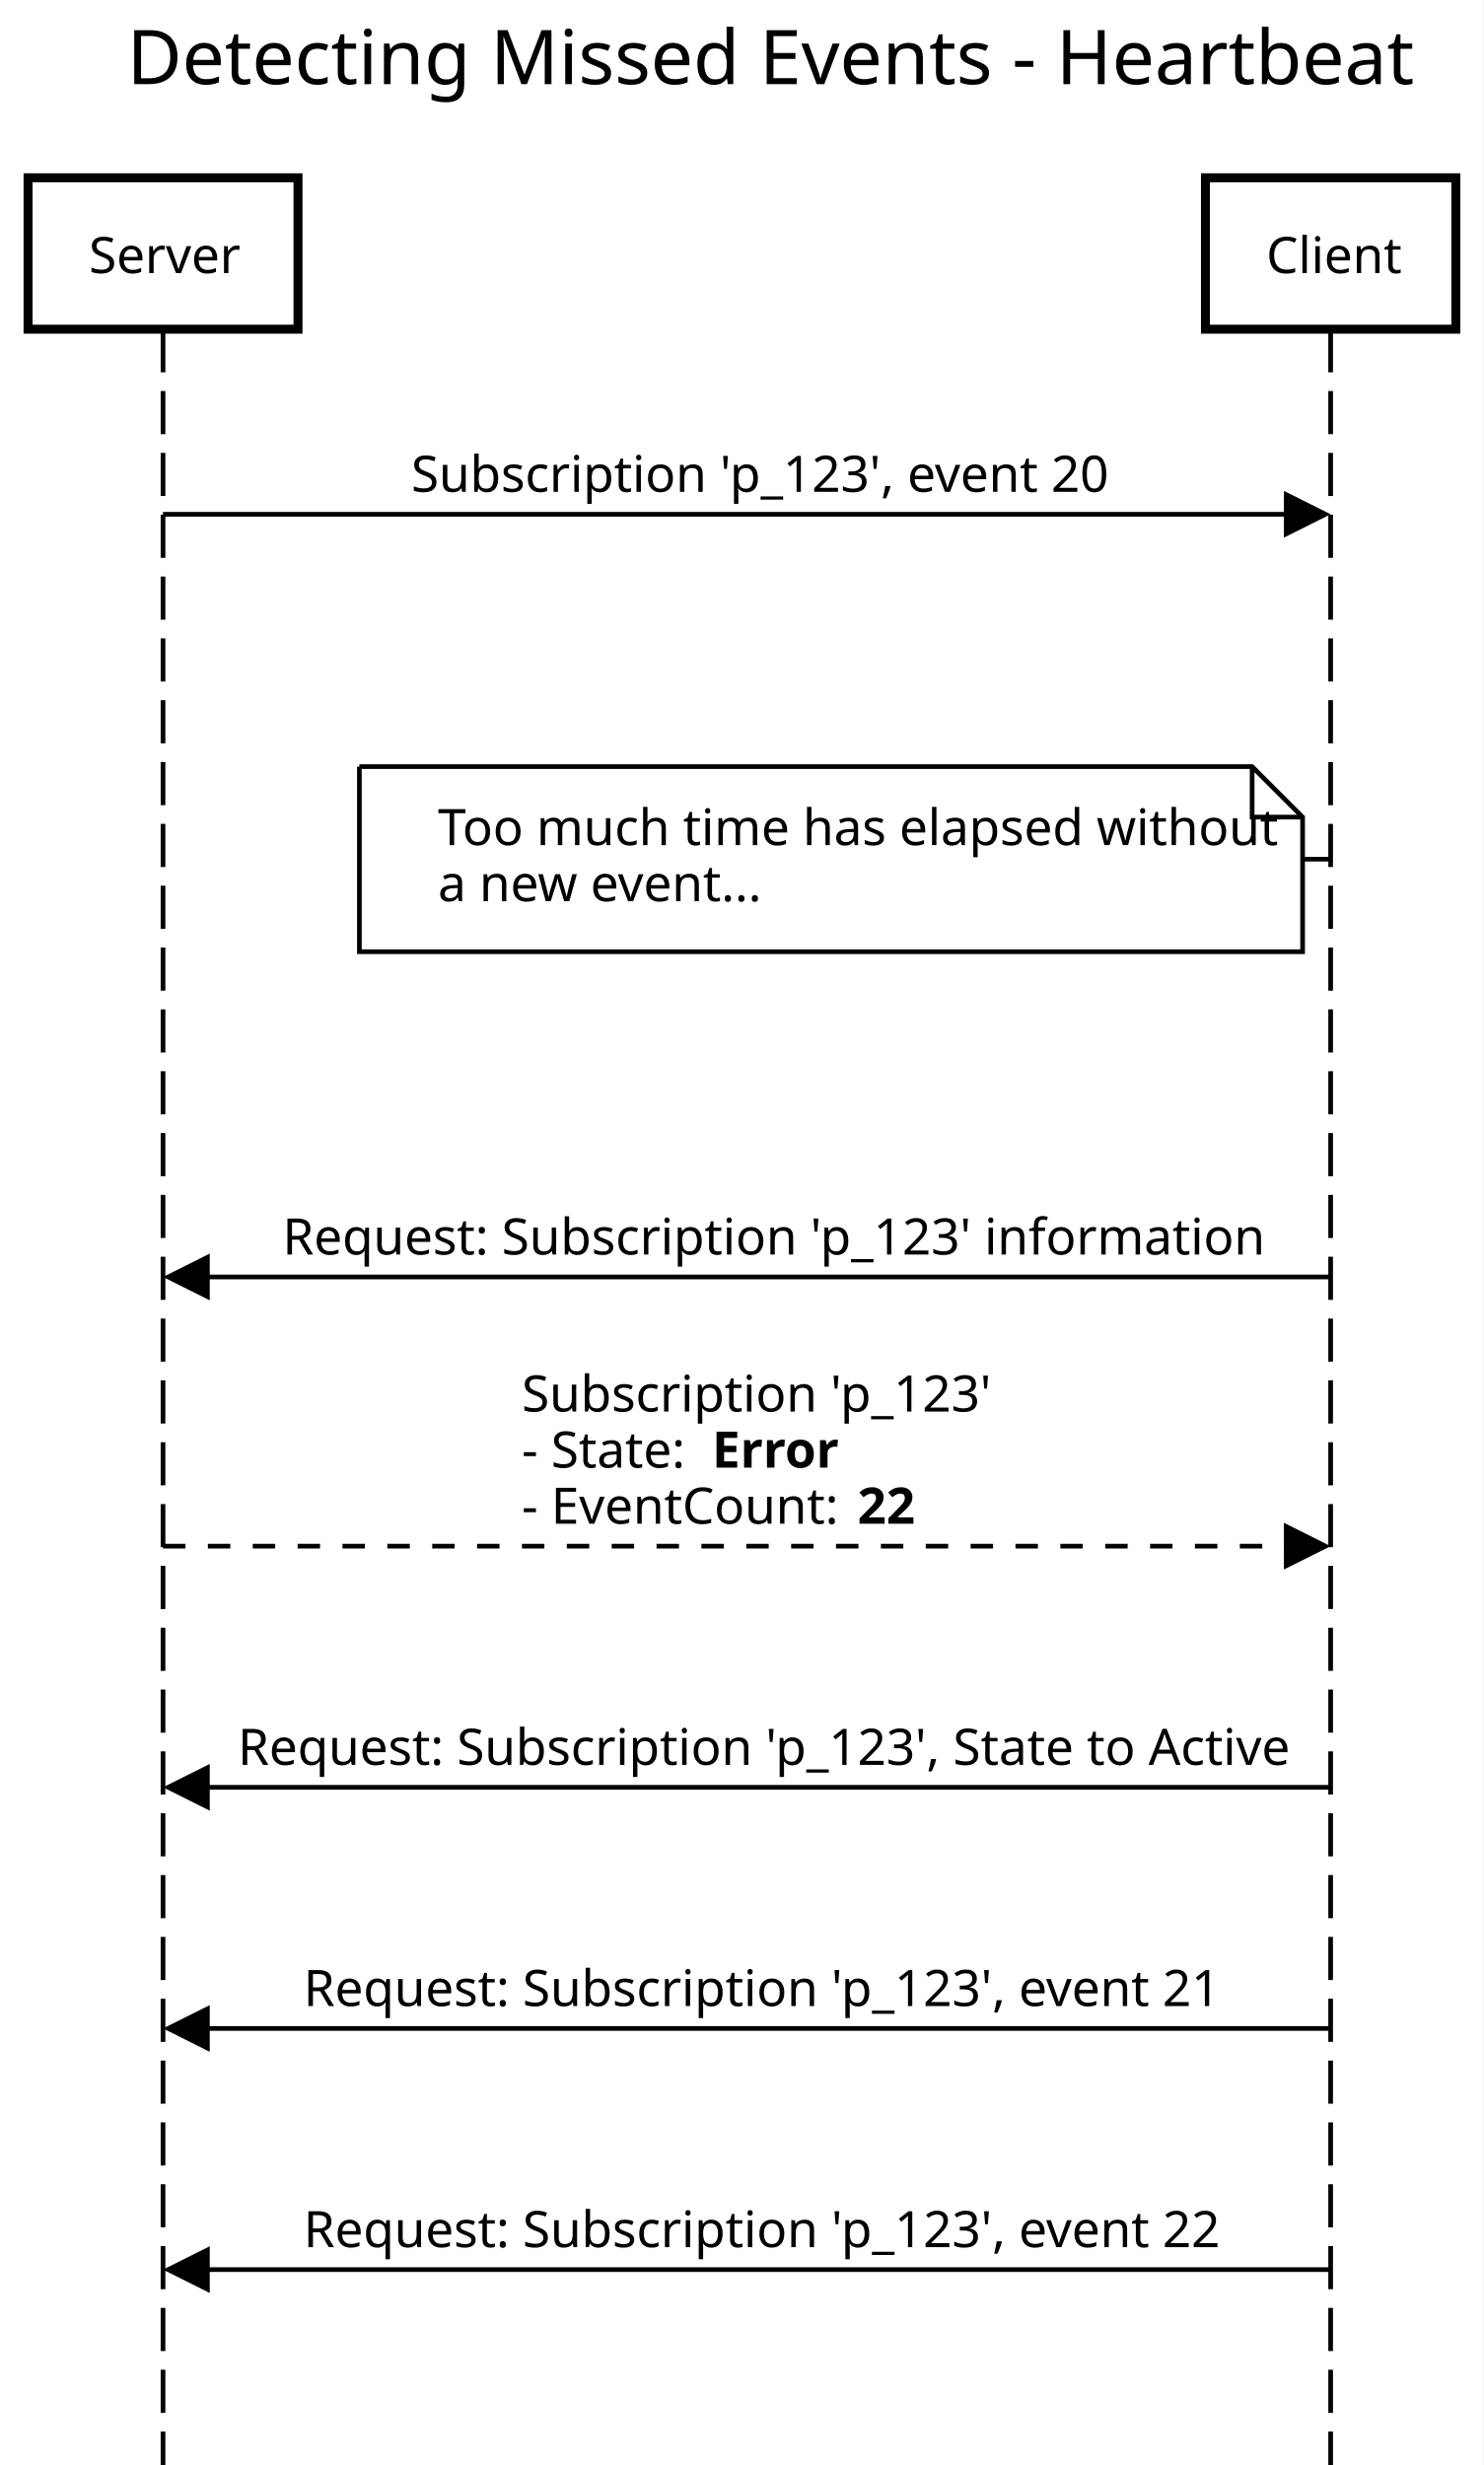
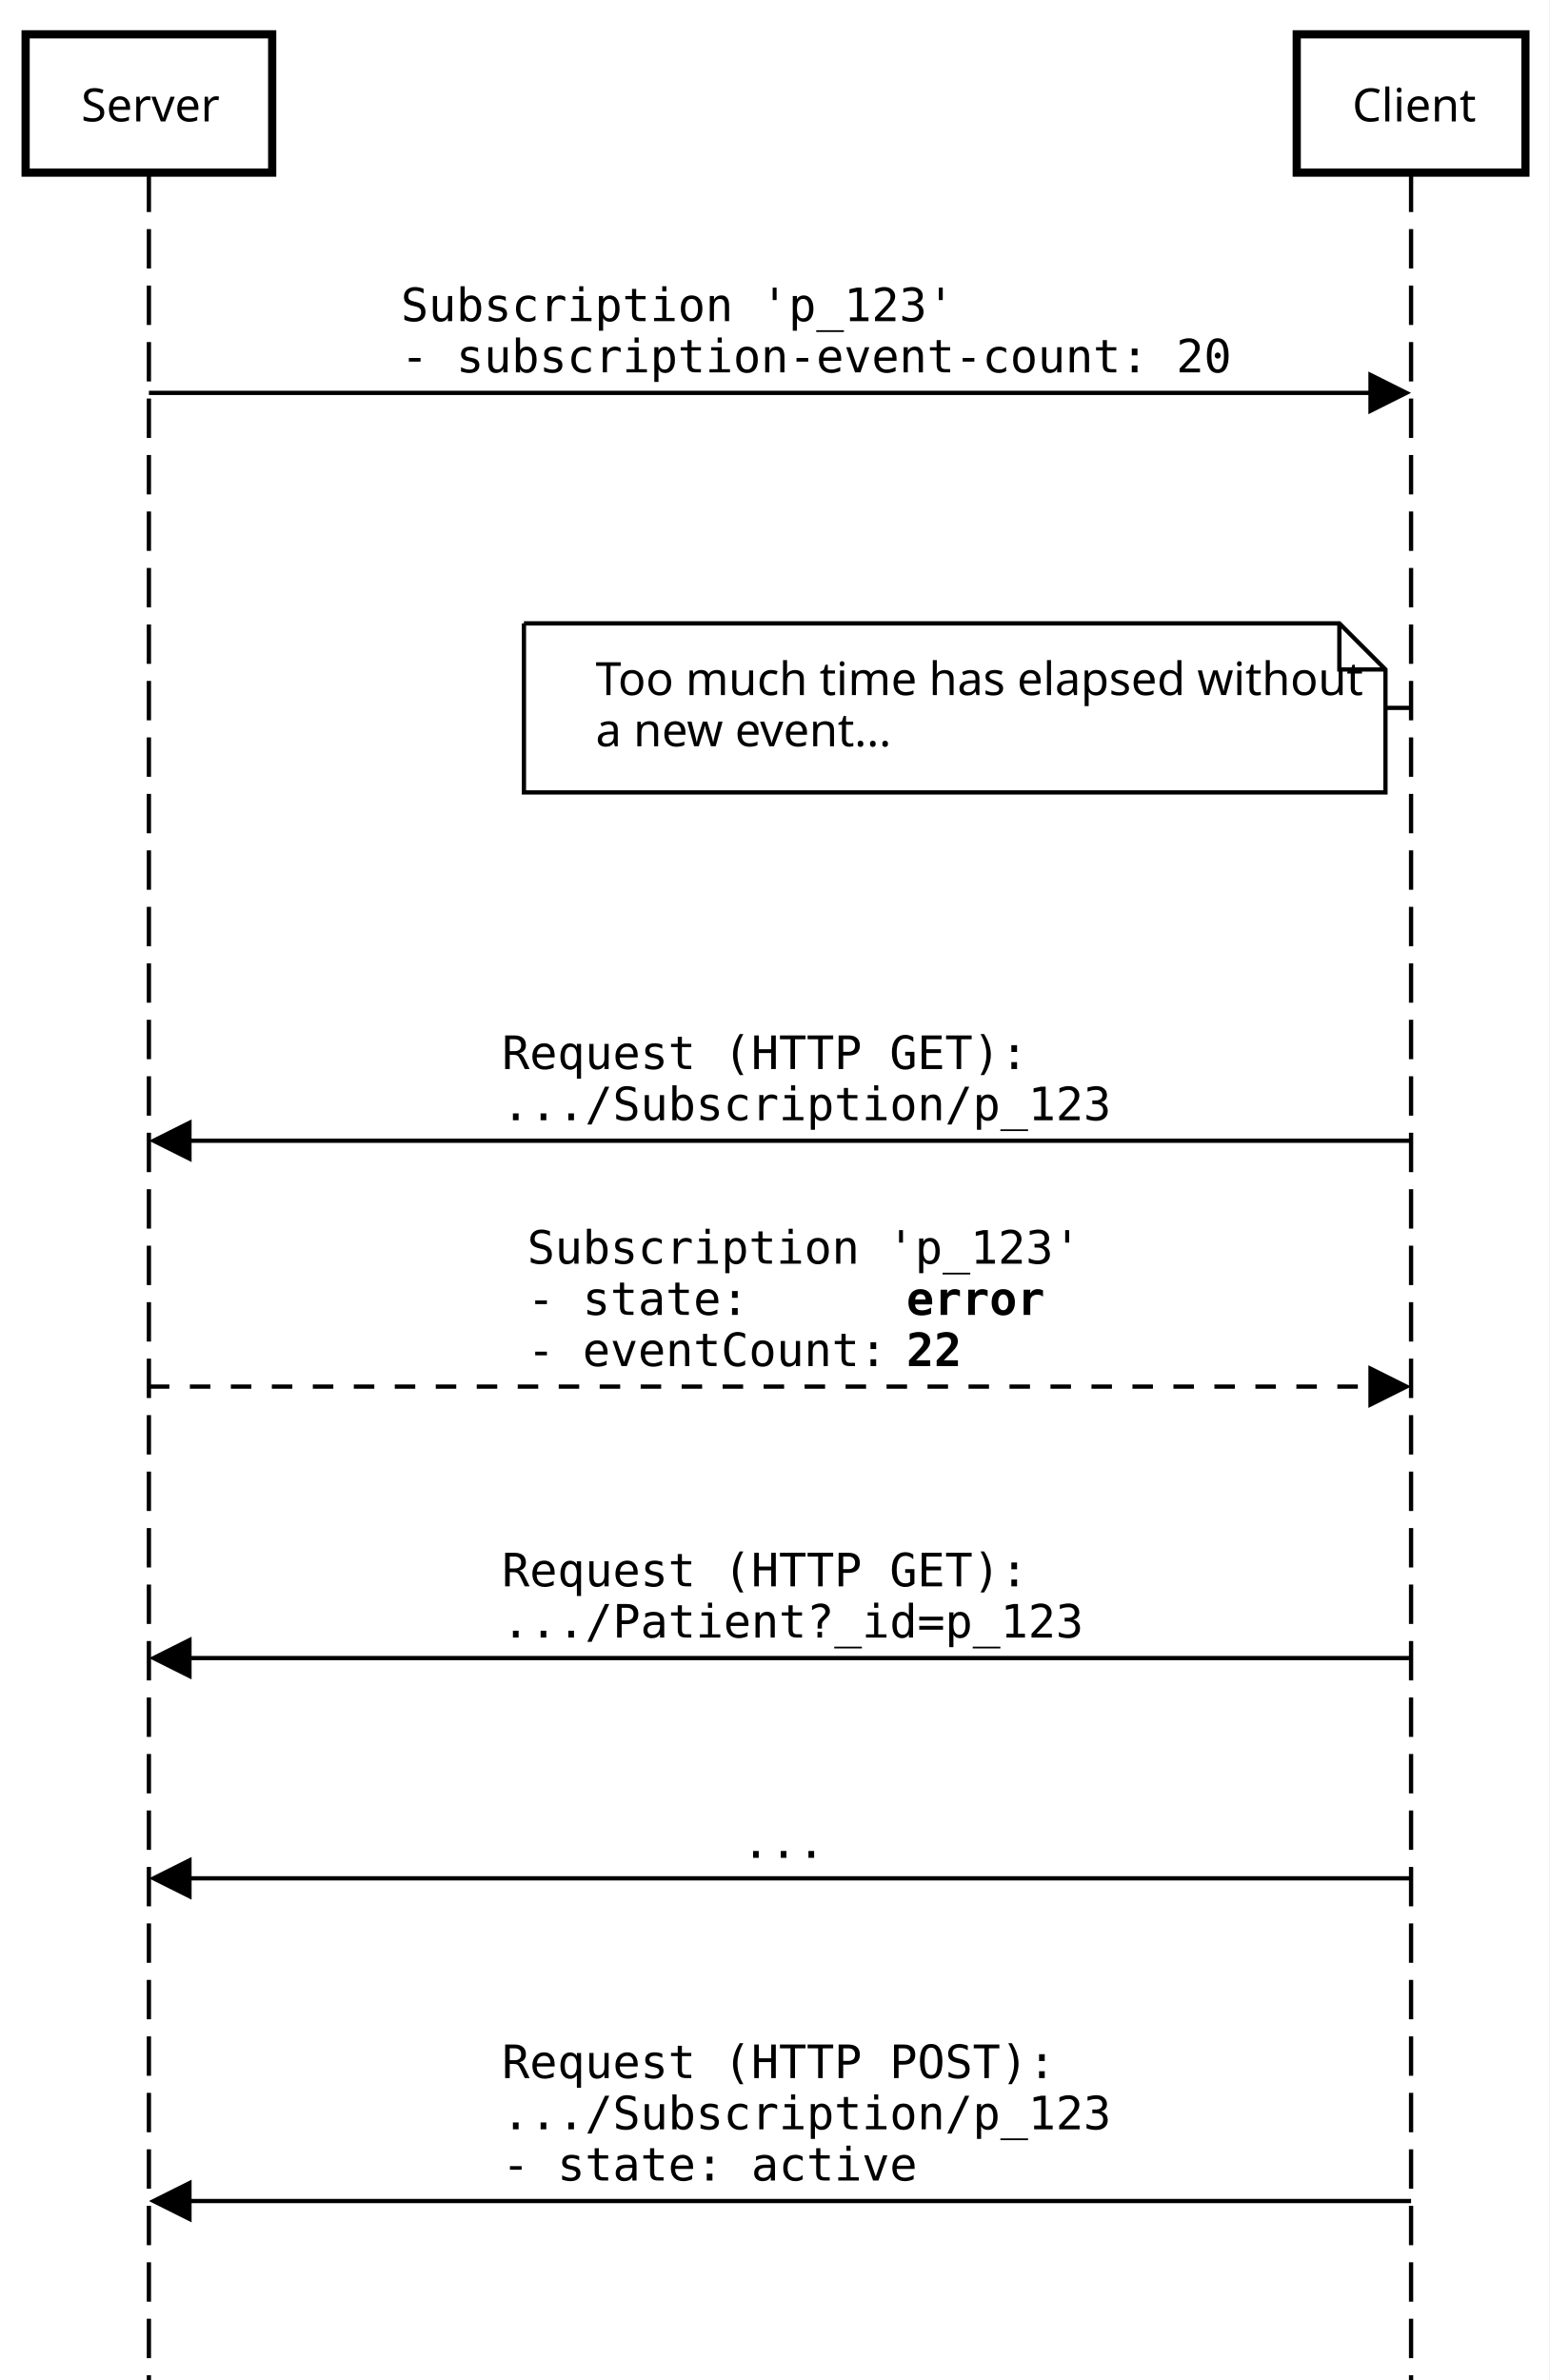
- <svg xmlns="http://www.w3.org/2000/svg" version="1.1" width="432" height="718">
+ <svg xmlns="http://www.w3.org/2000/svg" version="1.1" width="494" height="759">
  <defs />
  <g>
    <g />
    <g />
    <g />
    <g />
    <g />
    <g />
    <g />
    <g />
    <g />
    <g />
    <g />
    <g />
+     <g />
+     <g />
+     <g />
+     <g />
+     <g />
    <g>
-       <rect fill="white" stroke="none" x="0" y="0" width="432" height="718" />
-     </g>
-     <g>
-       <text fill="black" stroke="none" font-family="sans-serif" font-size="16.5pt" font-style="normal" font-weight="normal" text-decoration="normal" x="36.964" y="24.503" text-anchor="start" dominant-baseline="alphabetic">Detecting Missed Events - Heartbeat</text>
+       <rect fill="white" stroke="none" x="0" y="0" width="494" height="759" />
    </g>
    <g />
    <g>
-       <path fill="none" stroke="black" paint-order="fill stroke markers" d=" M 47.48 95.888 L 47.48 718.259" stroke-miterlimit="10" stroke-width="1.361" stroke-dasharray="12.566,5.445" />
-       <path fill="none" stroke="black" paint-order="fill stroke markers" d=" M 387.569 95.888 L 387.569 718.259" stroke-miterlimit="10" stroke-width="1.361" stroke-dasharray="12.566,5.445" />
+       <path fill="none" stroke="black" paint-order="fill stroke markers" d=" M 47.48 55.05 L 47.48 759.097" stroke-miterlimit="10" stroke-width="1.361" stroke-dasharray="12.566,5.445" />
+       <path fill="none" stroke="black" paint-order="fill stroke markers" d=" M 449.961 55.05 L 449.961 759.097" stroke-miterlimit="10" stroke-width="1.361" stroke-dasharray="12.566,5.445" />
    </g>
    <g>
      <path fill="none" stroke="none" />
      <g>
-         <path fill="white" stroke="black" paint-order="fill stroke markers" d=" M 8.168 51.783 L 86.793 51.783 L 86.793 95.888 L 8.168 95.888 L 8.168 51.783 Z" stroke-miterlimit="10" stroke-width="2.614" stroke-dasharray="" />
+         <path fill="white" stroke="black" paint-order="fill stroke markers" d=" M 8.168 10.945 L 86.793 10.945 L 86.793 55.05 L 8.168 55.05 L 8.168 10.945 Z" stroke-miterlimit="10" stroke-width="2.614" stroke-dasharray="" />
      </g>
      <g>
        <g />
-         <text fill="black" stroke="none" font-family="sans-serif" font-size="11pt" font-style="normal" font-weight="normal" text-decoration="normal" x="25.891" y="79.552" text-anchor="start" dominant-baseline="alphabetic">Server</text>
+         <text fill="black" stroke="none" font-family="sans-serif" font-size="11pt" font-style="normal" font-weight="normal" text-decoration="normal" x="25.891" y="38.714" text-anchor="start" dominant-baseline="alphabetic">Server</text>
      </g>
      <path fill="none" stroke="none" />
      <g>
-         <path fill="white" stroke="black" paint-order="fill stroke markers" d=" M 351.105 51.783 L 424.033 51.783 L 424.033 95.888 L 351.105 95.888 L 351.105 51.783 Z" stroke-miterlimit="10" stroke-width="2.614" stroke-dasharray="" />
+         <path fill="white" stroke="black" paint-order="fill stroke markers" d=" M 413.497 10.945 L 486.425 10.945 L 486.425 55.05 L 413.497 55.05 L 413.497 10.945 Z" stroke-miterlimit="10" stroke-width="2.614" stroke-dasharray="" />
      </g>
      <g>
        <g />
-         <text fill="black" stroke="none" font-family="sans-serif" font-size="11pt" font-style="normal" font-weight="normal" text-decoration="normal" x="368.829" y="79.552" text-anchor="start" dominant-baseline="alphabetic">Client</text>
+         <text fill="black" stroke="none" font-family="sans-serif" font-size="11pt" font-style="normal" font-weight="normal" text-decoration="normal" x="431.221" y="38.714" text-anchor="start" dominant-baseline="alphabetic">Client</text>
      </g>
    </g>
    <g>
      <g>
        <g>
-           <rect fill="white" stroke="none" x="117.326" y="128.558" width="200.398" height="21.236" />
+           <rect fill="white" stroke="none" x="125.368" y="87.72" width="166.103" height="21.236" />
        </g>
-         <text fill="black" stroke="none" font-family="sans-serif" font-size="11pt" font-style="normal" font-weight="normal" text-decoration="normal" x="119.776" y="143.26" text-anchor="start" dominant-baseline="alphabetic">Subscription 'p_123', event 20</text>
+         <g>
+           <rect fill="white" stroke="none" x="125.368" y="104.055" width="246.705" height="21.236" />
+         </g>
+         <text fill="black" stroke="none" font-family="monospace" font-size="11pt" font-style="normal" font-weight="normal" text-decoration="normal" x="127.819" y="102.422" text-anchor="start" dominant-baseline="alphabetic">Subscription 'p_123'</text>
+         <text fill="black" stroke="none" font-family="monospace" font-size="11pt" font-style="normal" font-weight="normal" text-decoration="normal" x="127.819" y="118.757" text-anchor="start" dominant-baseline="alphabetic">- subscription-event-count: 20</text>
      </g>
      <g>
-         <path fill="none" stroke="black" paint-order="fill stroke markers" d=" M 47.48 149.794 L 384.847 149.794" stroke-miterlimit="10" stroke-width="1.361" stroke-dasharray="" />
-         <g transform="translate(387.5691,149.7938) translate(-387.5691,-149.7938)">
-           <path fill="black" stroke="none" paint-order="stroke fill markers" d=" M 373.956 142.987 L 387.569 149.794 L 373.956 156.6 Z" />
+         <path fill="none" stroke="black" paint-order="fill stroke markers" d=" M 47.48 125.291 L 447.239 125.291" stroke-miterlimit="10" stroke-width="1.361" stroke-dasharray="" />
+         <g transform="translate(449.9611,125.291) translate(-449.9611,-125.291)">
+           <path fill="black" stroke="none" paint-order="stroke fill markers" d=" M 436.348 118.485 L 449.961 125.291 L 436.348 132.097 Z" />
        </g>
      </g>
-       <path fill="white" stroke="black" paint-order="fill stroke markers" d=" M 387.569 250.255 L 379.401 250.255 M 104.679 223.302 L 364.7 223.302 L 379.401 238.004 L 379.401 277.208 L 104.679 277.208 L 104.679 223.302 M 364.7 223.302 L 364.7 238.004 L 379.401 238.004" stroke-miterlimit="10" stroke-width="1.361" stroke-dasharray="" />
+       <path fill="white" stroke="black" paint-order="fill stroke markers" d=" M 449.961 225.753 L 441.794 225.753 M 167.071 198.799 L 427.092 198.799 L 441.794 213.501 L 441.794 252.706 L 167.071 252.706 L 167.071 198.799 M 427.092 198.799 L 427.092 213.501 L 441.794 213.501" stroke-miterlimit="10" stroke-width="1.361" stroke-dasharray="" />
      <g>
-         <text fill="black" stroke="none" font-family="sans-serif" font-size="11pt" font-style="normal" font-weight="normal" text-decoration="normal" x="127.549" y="246.172" text-anchor="start" dominant-baseline="alphabetic">Too much time has elapsed without</text>
-         <text fill="black" stroke="none" font-family="sans-serif" font-size="11pt" font-style="normal" font-weight="normal" text-decoration="normal" x="127.549" y="262.507" text-anchor="start" dominant-baseline="alphabetic">a new event...</text>
+         <text fill="black" stroke="none" font-family="sans-serif" font-size="11pt" font-style="normal" font-weight="normal" text-decoration="normal" x="189.941" y="221.669" text-anchor="start" dominant-baseline="alphabetic">Too much time has elapsed without</text>
+         <text fill="black" stroke="none" font-family="sans-serif" font-size="11pt" font-style="normal" font-weight="normal" text-decoration="normal" x="189.941" y="238.004" text-anchor="start" dominant-baseline="alphabetic">a new event...</text>
      </g>
      <g>
        <g>
-           <rect fill="white" stroke="none" x="79.849" y="350.717" width="275.351" height="21.236" />
+           <rect fill="white" stroke="none" x="157.609" y="326.214" width="158.043" height="21.236" />
        </g>
-         <text fill="black" stroke="none" font-family="sans-serif" font-size="11pt" font-style="normal" font-weight="normal" text-decoration="normal" x="82.299" y="365.418" text-anchor="start" dominant-baseline="alphabetic">Request: Subscription 'p_123' information</text>
+         <g>
+           <rect fill="white" stroke="none" x="157.609" y="342.549" width="182.224" height="21.236" />
+         </g>
+         <text fill="black" stroke="none" font-family="monospace" font-size="11pt" font-style="normal" font-weight="normal" text-decoration="normal" x="160.059" y="340.916" text-anchor="start" dominant-baseline="alphabetic">Request (HTTP GET):</text>
+         <text fill="black" stroke="none" font-family="monospace" font-size="11pt" font-style="normal" font-weight="normal" text-decoration="normal" x="160.059" y="357.251" text-anchor="start" dominant-baseline="alphabetic">.../Subscription/p_123</text>
      </g>
      <g>
-         <path fill="none" stroke="black" paint-order="fill stroke markers" d=" M 387.569 371.953 L 50.203 371.953" stroke-miterlimit="10" stroke-width="1.361" stroke-dasharray="" />
-         <g transform="translate(47.4804,371.9526) translate(-47.4804,-371.9526)">
-           <path fill="black" stroke="none" paint-order="stroke fill markers" d=" M 61.093 365.146 L 47.48 371.953 L 61.093 378.759 Z" />
+         <path fill="none" stroke="black" paint-order="fill stroke markers" d=" M 449.961 363.785 L 50.203 363.785" stroke-miterlimit="10" stroke-width="1.361" stroke-dasharray="" />
+         <g transform="translate(47.4804,363.785) translate(-47.4804,-363.785)">
+           <path fill="black" stroke="none" paint-order="stroke fill markers" d=" M 61.093 356.979 L 47.48 363.785 L 61.093 370.591 Z" />
        </g>
      </g>
      <g>
        <g>
-           <rect fill="white" stroke="none" x="149.52" y="396.455" width="136.01" height="21.236" />
+           <rect fill="white" stroke="none" x="165.669" y="388.288" width="166.103" height="21.236" />
        </g>
        <g>
-           <rect fill="white" stroke="none" x="149.52" y="412.791" width="96.153" height="21.236" />
+           <rect fill="white" stroke="none" x="165.669" y="404.623" width="166.103" height="21.236" />
        </g>
        <g>
-           <rect fill="white" stroke="none" x="149.52" y="429.126" width="118.988" height="21.236" />
+           <rect fill="white" stroke="none" x="165.669" y="420.958" width="141.923" height="21.236" />
        </g>
-         <text fill="black" stroke="none" font-family="sans-serif" font-size="11pt" font-style="normal" font-weight="normal" text-decoration="normal" x="151.97" y="411.157" text-anchor="start" dominant-baseline="alphabetic">Subscription 'p_123'</text>
-         <text fill="black" stroke="none" font-family="sans-serif" font-size="11pt" font-style="normal" font-weight="normal" text-decoration="normal" x="151.97" y="427.492" text-anchor="start" dominant-baseline="alphabetic"> - State: </text>
-         <text fill="black" stroke="none" font-family="sans-serif" font-size="11pt" font-style="normal" font-weight="bold" text-decoration="normal" x="207.374" y="427.492" text-anchor="start" dominant-baseline="alphabetic">Error</text>
-         <text fill="black" stroke="none" font-family="sans-serif" font-size="11pt" font-style="normal" font-weight="normal" text-decoration="normal" x="151.97" y="443.827" text-anchor="start" dominant-baseline="alphabetic"> - EventCount: </text>
-         <text fill="black" stroke="none" font-family="sans-serif" font-size="11pt" font-style="normal" font-weight="bold" text-decoration="normal" x="249.751" y="443.827" text-anchor="start" dominant-baseline="alphabetic">22</text>
+         <text fill="black" stroke="none" font-family="monospace" font-size="11pt" font-style="normal" font-weight="normal" text-decoration="normal" x="168.119" y="402.989" text-anchor="start" dominant-baseline="alphabetic">Subscription 'p_123'</text>
+         <text fill="black" stroke="none" font-family="monospace" font-size="11pt" font-style="normal" font-weight="normal" text-decoration="normal" x="168.119" y="419.325" text-anchor="start" dominant-baseline="alphabetic"> - state:      </text>
+         <text fill="black" stroke="none" font-family="monospace" font-size="11pt" font-style="normal" font-weight="bold" text-decoration="normal" x="289.021" y="419.325" text-anchor="start" dominant-baseline="alphabetic">error</text>
+         <text fill="black" stroke="none" font-family="monospace" font-size="11pt" font-style="normal" font-weight="normal" text-decoration="normal" x="168.119" y="435.66" text-anchor="start" dominant-baseline="alphabetic"> - eventCount: </text>
+         <text fill="black" stroke="none" font-family="monospace" font-size="11pt" font-style="normal" font-weight="bold" text-decoration="normal" x="289.021" y="435.66" text-anchor="start" dominant-baseline="alphabetic">22</text>
      </g>
      <g>
-         <path fill="none" stroke="black" paint-order="fill stroke markers" d=" M 47.48 450.362 L 384.847 450.362" stroke-miterlimit="10" stroke-width="1.361" stroke-dasharray="6.534" />
-         <g transform="translate(387.5691,450.3616) translate(-387.5691,-450.3616)">
-           <path fill="black" stroke="none" paint-order="stroke fill markers" d=" M 373.956 443.555 L 387.569 450.362 L 373.956 457.168 Z" />
+         <path fill="none" stroke="black" paint-order="fill stroke markers" d=" M 47.48 442.194 L 447.239 442.194" stroke-miterlimit="10" stroke-width="1.361" stroke-dasharray="6.534" />
+         <g transform="translate(449.9611,442.194) translate(-449.9611,-442.194)">
+           <path fill="black" stroke="none" paint-order="stroke fill markers" d=" M 436.348 435.388 L 449.961 442.194 L 436.348 449 Z" />
        </g>
      </g>
      <g>
        <g>
-           <rect fill="white" stroke="none" x="66.81" y="499.367" width="301.429" height="21.236" />
+           <rect fill="white" stroke="none" x="157.609" y="491.2" width="158.043" height="21.236" />
        </g>
-         <text fill="black" stroke="none" font-family="sans-serif" font-size="11pt" font-style="normal" font-weight="normal" text-decoration="normal" x="69.261" y="514.069" text-anchor="start" dominant-baseline="alphabetic">Request: Subscription 'p_123', State to Active</text>
+         <g>
+           <rect fill="white" stroke="none" x="157.609" y="507.535" width="182.224" height="21.236" />
+         </g>
+         <text fill="black" stroke="none" font-family="monospace" font-size="11pt" font-style="normal" font-weight="normal" text-decoration="normal" x="160.059" y="505.901" text-anchor="start" dominant-baseline="alphabetic">Request (HTTP GET):</text>
+         <text fill="black" stroke="none" font-family="monospace" font-size="11pt" font-style="normal" font-weight="normal" text-decoration="normal" x="160.059" y="522.236" text-anchor="start" dominant-baseline="alphabetic"> .../Patient?_id=p_123</text>
      </g>
      <g>
-         <path fill="none" stroke="black" paint-order="fill stroke markers" d=" M 387.569 520.603 L 50.203 520.603" stroke-miterlimit="10" stroke-width="1.361" stroke-dasharray="" />
-         <g transform="translate(47.4804,520.6029) translate(-47.4804,-520.6029)">
-           <path fill="black" stroke="none" paint-order="stroke fill markers" d=" M 61.093 513.797 L 47.48 520.603 L 61.093 527.409 Z" />
+         <path fill="none" stroke="black" paint-order="fill stroke markers" d=" M 449.961 528.771 L 50.203 528.771" stroke-miterlimit="10" stroke-width="1.361" stroke-dasharray="" />
+         <g transform="translate(47.4804,528.7705) translate(-47.4804,-528.7705)">
+           <path fill="black" stroke="none" paint-order="stroke fill markers" d=" M 61.093 521.964 L 47.48 528.771 L 61.093 535.577 Z" />
        </g>
      </g>
      <g>
        <g>
-           <rect fill="white" stroke="none" x="85.951" y="569.609" width="263.147" height="21.236" />
+           <rect fill="white" stroke="none" x="234.18" y="577.776" width="29.081" height="21.236" />
        </g>
-         <text fill="black" stroke="none" font-family="sans-serif" font-size="11pt" font-style="normal" font-weight="normal" text-decoration="normal" x="88.402" y="584.31" text-anchor="start" dominant-baseline="alphabetic">Request: Subscription 'p_123', event 21</text>
+         <text fill="black" stroke="none" font-family="monospace" font-size="11pt" font-style="normal" font-weight="normal" text-decoration="normal" x="236.631" y="592.478" text-anchor="start" dominant-baseline="alphabetic">...</text>
      </g>
      <g>
-         <path fill="none" stroke="black" paint-order="fill stroke markers" d=" M 387.569 590.844 L 50.203 590.844" stroke-miterlimit="10" stroke-width="1.361" stroke-dasharray="" />
-         <g transform="translate(47.4804,590.8443) translate(-47.4804,-590.8443)">
-           <path fill="black" stroke="none" paint-order="stroke fill markers" d=" M 61.093 584.038 L 47.48 590.844 L 61.093 597.651 Z" />
+         <path fill="none" stroke="black" paint-order="fill stroke markers" d=" M 449.961 599.012 L 50.203 599.012" stroke-miterlimit="10" stroke-width="1.361" stroke-dasharray="" />
+         <g transform="translate(47.4804,599.0119) translate(-47.4804,-599.0119)">
+           <path fill="black" stroke="none" paint-order="stroke fill markers" d=" M 61.093 592.206 L 47.48 599.012 L 61.093 605.818 Z" />
        </g>
      </g>
      <g>
        <g>
-           <rect fill="white" stroke="none" x="85.951" y="639.85" width="263.147" height="21.236" />
+           <rect fill="white" stroke="none" x="157.609" y="648.018" width="166.103" height="21.236" />
        </g>
-         <text fill="black" stroke="none" font-family="sans-serif" font-size="11pt" font-style="normal" font-weight="normal" text-decoration="normal" x="88.402" y="654.552" text-anchor="start" dominant-baseline="alphabetic">Request: Subscription 'p_123', event 22</text>
+         <g>
+           <rect fill="white" stroke="none" x="157.609" y="664.353" width="182.224" height="21.236" />
+         </g>
+         <g>
+           <rect fill="white" stroke="none" x="157.609" y="680.688" width="125.803" height="21.236" />
+         </g>
+         <text fill="black" stroke="none" font-family="monospace" font-size="11pt" font-style="normal" font-weight="normal" text-decoration="normal" x="160.059" y="662.719" text-anchor="start" dominant-baseline="alphabetic">Request (HTTP POST):</text>
+         <text fill="black" stroke="none" font-family="monospace" font-size="11pt" font-style="normal" font-weight="normal" text-decoration="normal" x="160.059" y="679.054" text-anchor="start" dominant-baseline="alphabetic">.../Subscription/p_123</text>
+         <text fill="black" stroke="none" font-family="monospace" font-size="11pt" font-style="normal" font-weight="normal" text-decoration="normal" x="160.059" y="695.39" text-anchor="start" dominant-baseline="alphabetic">- state: active</text>
      </g>
      <g>
-         <path fill="none" stroke="black" paint-order="fill stroke markers" d=" M 387.569 661.086 L 50.203 661.086" stroke-miterlimit="10" stroke-width="1.361" stroke-dasharray="" />
-         <g transform="translate(47.4804,661.0857) translate(-47.4804,-661.0857)">
-           <path fill="black" stroke="none" paint-order="stroke fill markers" d=" M 61.093 654.279 L 47.48 661.086 L 61.093 667.892 Z" />
+         <path fill="none" stroke="black" paint-order="fill stroke markers" d=" M 449.961 701.924 L 50.203 701.924" stroke-miterlimit="10" stroke-width="1.361" stroke-dasharray="" />
+         <g transform="translate(47.4804,701.9237) translate(-47.4804,-701.9237)">
+           <path fill="black" stroke="none" paint-order="stroke fill markers" d=" M 61.093 695.117 L 47.48 701.924 L 61.093 708.73 Z" />
        </g>
      </g>
    </g>
    <g />
    <g />
  </g>
</svg>
